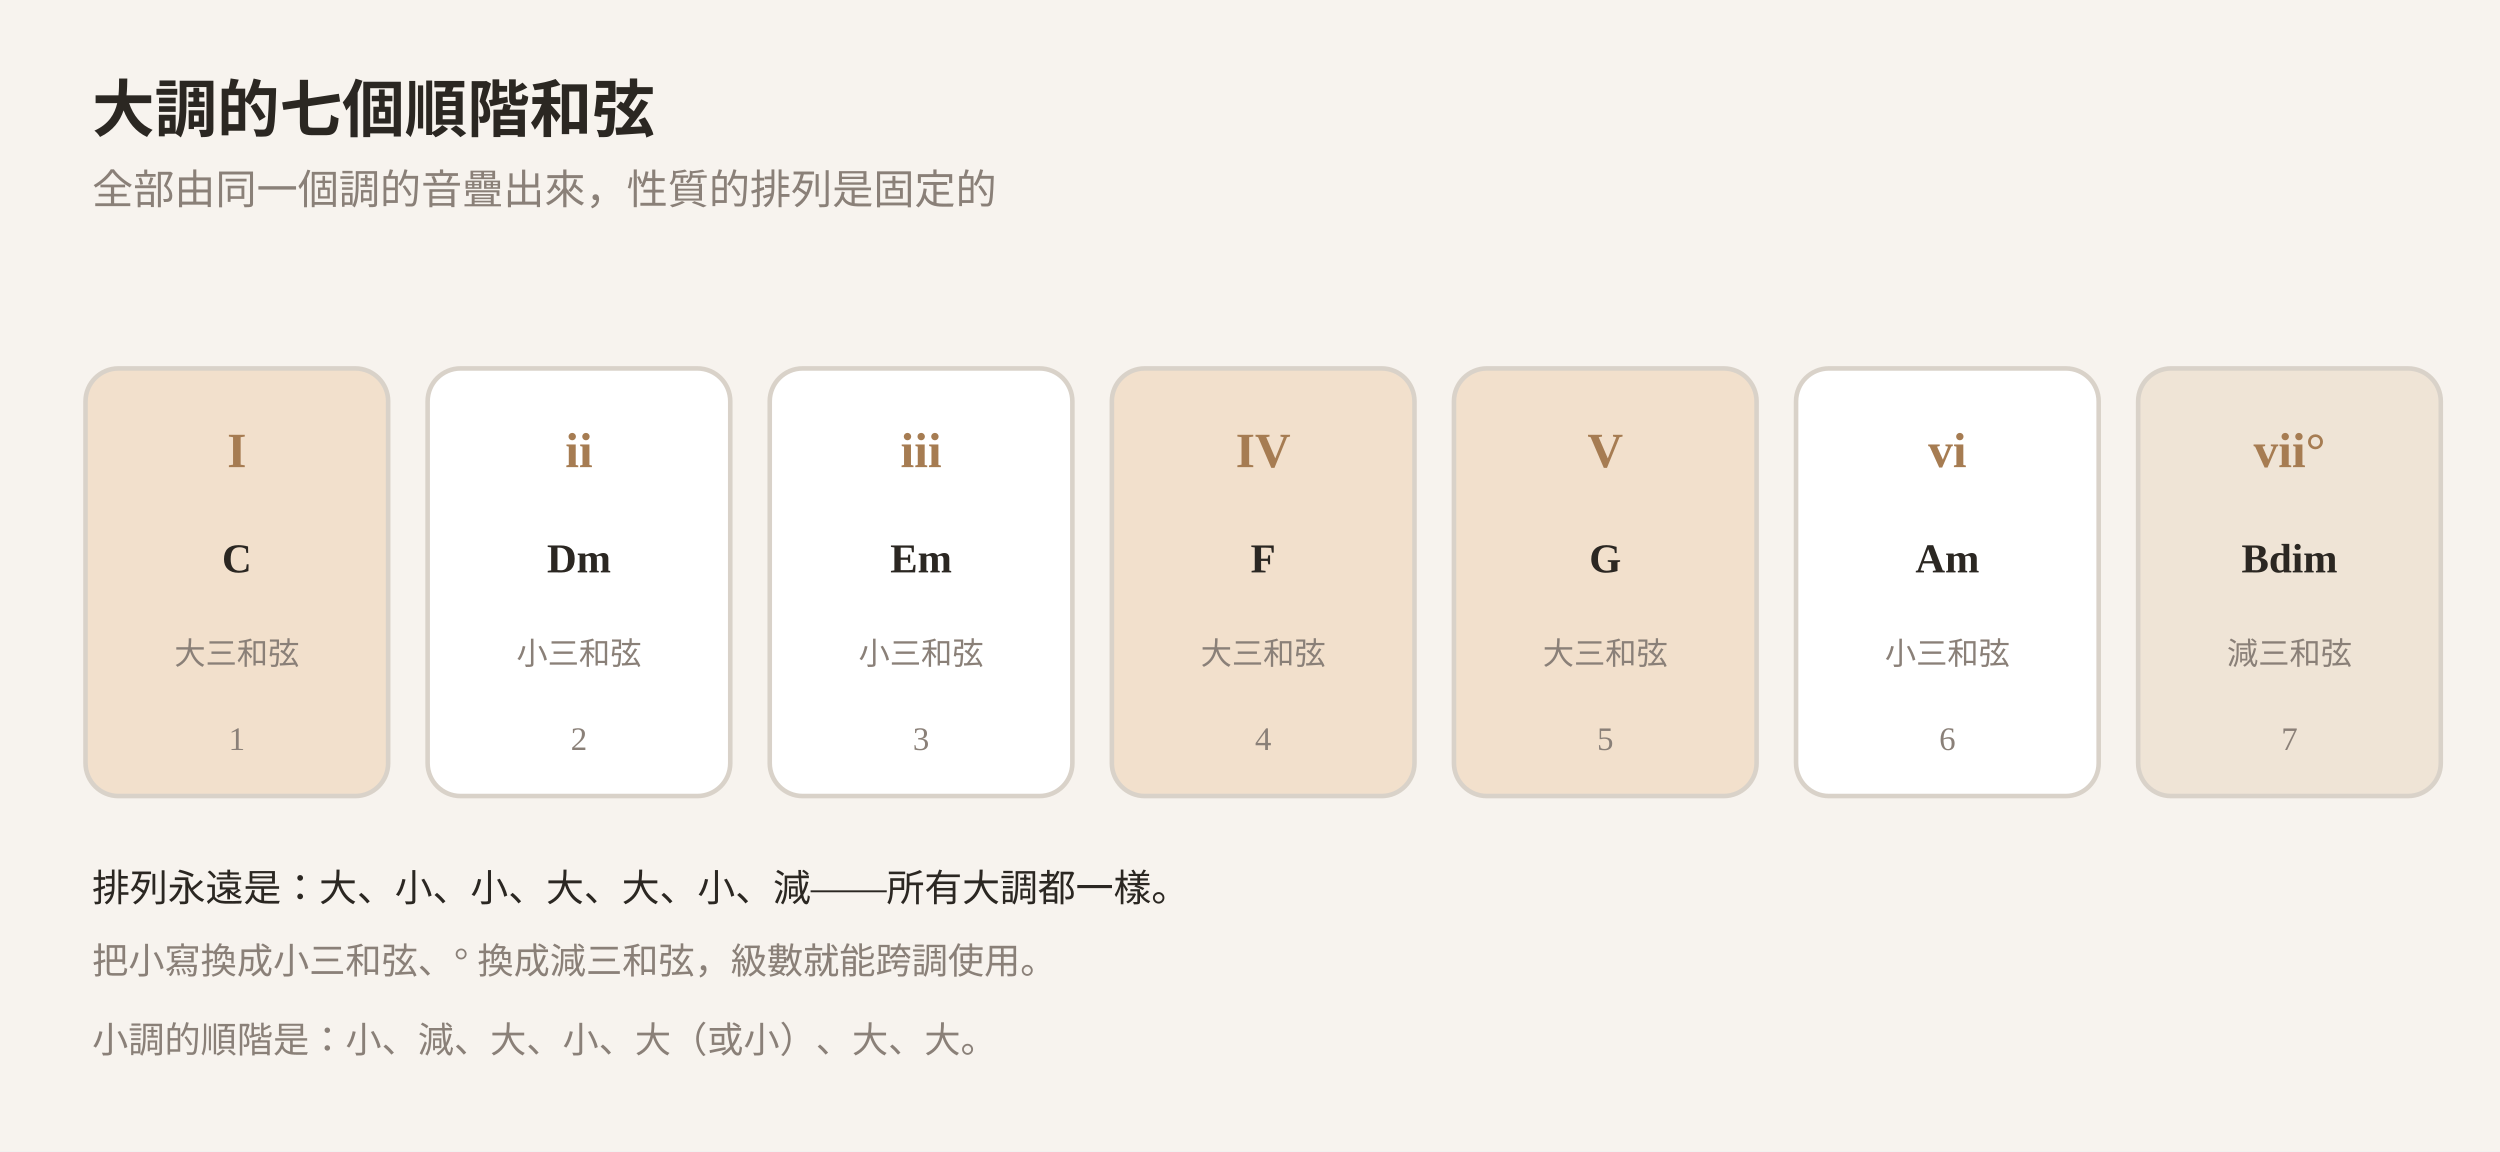
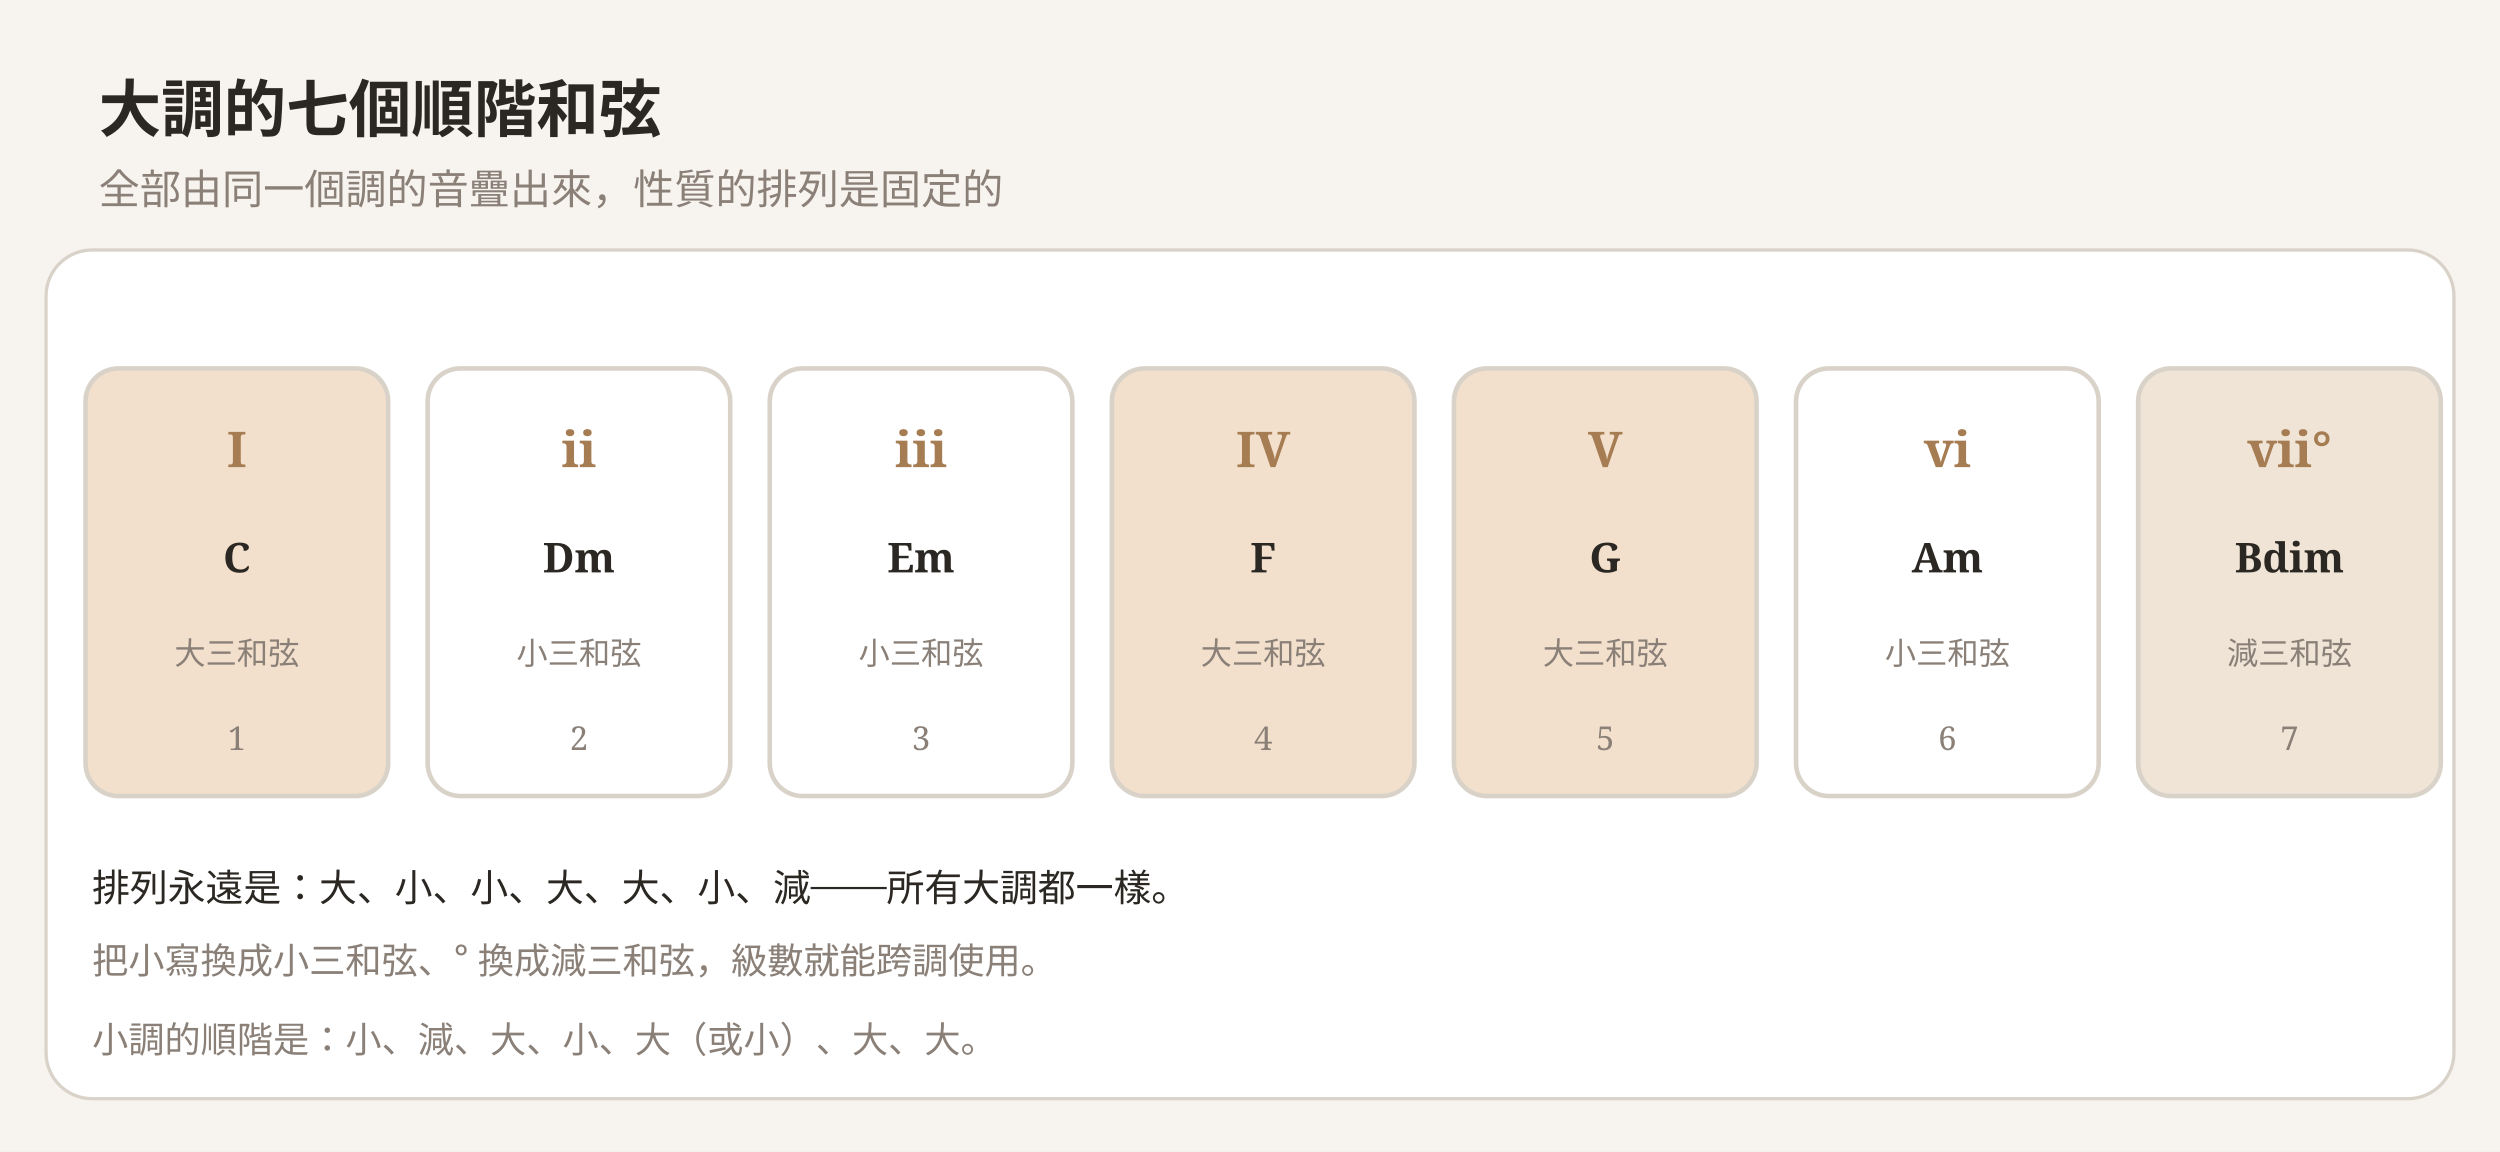
<svg xmlns="http://www.w3.org/2000/svg" viewBox="0 0 760 350" width="100%" role="img" aria-label="大調的七個順階和弦">
+   <style>line,path,polyline{stroke-linecap:round;stroke-linejoin:round}text{font-family:'Source Han Serif TW',serif}</style>
  <rect width="760" height="350" fill="#f7f3ee" />
-   <text x="28.0" y="40.0" font-size="19" text-anchor="start" fill="#2b2722" font-weight="700">大調的七個順階和弦</text>
-   <text x="28.0" y="62.0" font-size="12.5" text-anchor="start" fill="#8a8078" font-weight="400">全部由同一個調的音疊出來，性質的排列是固定的</text>
+   <rect x="14" y="76" width="732" height="258" rx="14" fill="#fff" stroke="#d9d2c9" stroke-width="1" />
+   <text x="30.0" y="40.0" font-size="19" text-anchor="start" fill="#2b2722" font-weight="700">大調的七個順階和弦</text>
+   <text x="30.0" y="62.0" font-size="12.5" text-anchor="start" fill="#8a8078" font-weight="400">全部由同一個調的音疊出來，性質的排列是固定的</text>
  <rect x="26.0" y="112.0" width="92.0" height="130.0" rx="10" fill="#f2e0cc" stroke="#d9d2c9" stroke-width="1.4" />
  <text x="72.0" y="142.0" font-size="15" text-anchor="middle" fill="#A67C52" font-weight="700">I</text>
  <text x="72.0" y="174.0" font-size="12.5" text-anchor="middle" fill="#2b2722" font-weight="700">C</text>
  <text x="72.0" y="202.0" font-size="9.5" text-anchor="middle" fill="#8a8078" font-weight="400">大三和弦</text>
  <text x="72.0" y="228.0" font-size="10" text-anchor="middle" fill="#8a8078" font-weight="400">1</text>
  <rect x="130.0" y="112.0" width="92.0" height="130.0" rx="10" fill="#fff" stroke="#d9d2c9" stroke-width="1.4" />
  <text x="176.0" y="142.0" font-size="15" text-anchor="middle" fill="#A67C52" font-weight="700">ii</text>
  <text x="176.0" y="174.0" font-size="12.5" text-anchor="middle" fill="#2b2722" font-weight="700">Dm</text>
  <text x="176.0" y="202.0" font-size="9.5" text-anchor="middle" fill="#8a8078" font-weight="400">小三和弦</text>
  <text x="176.0" y="228.0" font-size="10" text-anchor="middle" fill="#8a8078" font-weight="400">2</text>
  <rect x="234.0" y="112.0" width="92.0" height="130.0" rx="10" fill="#fff" stroke="#d9d2c9" stroke-width="1.4" />
  <text x="280.0" y="142.0" font-size="15" text-anchor="middle" fill="#A67C52" font-weight="700">iii</text>
  <text x="280.0" y="174.0" font-size="12.5" text-anchor="middle" fill="#2b2722" font-weight="700">Em</text>
  <text x="280.0" y="202.0" font-size="9.5" text-anchor="middle" fill="#8a8078" font-weight="400">小三和弦</text>
  <text x="280.0" y="228.0" font-size="10" text-anchor="middle" fill="#8a8078" font-weight="400">3</text>
  <rect x="338.0" y="112.0" width="92.0" height="130.0" rx="10" fill="#f2e0cc" stroke="#d9d2c9" stroke-width="1.4" />
  <text x="384.0" y="142.0" font-size="15" text-anchor="middle" fill="#A67C52" font-weight="700">IV</text>
  <text x="384.0" y="174.0" font-size="12.5" text-anchor="middle" fill="#2b2722" font-weight="700">F</text>
  <text x="384.0" y="202.0" font-size="9.5" text-anchor="middle" fill="#8a8078" font-weight="400">大三和弦</text>
  <text x="384.0" y="228.0" font-size="10" text-anchor="middle" fill="#8a8078" font-weight="400">4</text>
  <rect x="442.0" y="112.0" width="92.0" height="130.0" rx="10" fill="#f2e0cc" stroke="#d9d2c9" stroke-width="1.4" />
  <text x="488.0" y="142.0" font-size="15" text-anchor="middle" fill="#A67C52" font-weight="700">V</text>
  <text x="488.0" y="174.0" font-size="12.5" text-anchor="middle" fill="#2b2722" font-weight="700">G</text>
  <text x="488.0" y="202.0" font-size="9.5" text-anchor="middle" fill="#8a8078" font-weight="400">大三和弦</text>
  <text x="488.0" y="228.0" font-size="10" text-anchor="middle" fill="#8a8078" font-weight="400">5</text>
  <rect x="546.0" y="112.0" width="92.0" height="130.0" rx="10" fill="#fff" stroke="#d9d2c9" stroke-width="1.4" />
  <text x="592.0" y="142.0" font-size="15" text-anchor="middle" fill="#A67C52" font-weight="700">vi</text>
  <text x="592.0" y="174.0" font-size="12.5" text-anchor="middle" fill="#2b2722" font-weight="700">Am</text>
  <text x="592.0" y="202.0" font-size="9.5" text-anchor="middle" fill="#8a8078" font-weight="400">小三和弦</text>
  <text x="592.0" y="228.0" font-size="10" text-anchor="middle" fill="#8a8078" font-weight="400">6</text>
  <rect x="650.0" y="112.0" width="92.0" height="130.0" rx="10" fill="#efe4d6" stroke="#d9d2c9" stroke-width="1.4" />
  <text x="696.0" y="142.0" font-size="15" text-anchor="middle" fill="#A67C52" font-weight="700">vii°</text>
  <text x="696.0" y="174.0" font-size="12.5" text-anchor="middle" fill="#2b2722" font-weight="700">Bdim</text>
  <text x="696.0" y="202.0" font-size="9.5" text-anchor="middle" fill="#8a8078" font-weight="400">減三和弦</text>
  <text x="696.0" y="228.0" font-size="10" text-anchor="middle" fill="#8a8078" font-weight="400">7</text>
  <text x="28.0" y="274.0" font-size="11.5" text-anchor="start" fill="#2b2722" font-weight="400">排列永遠是：大、小、小、大、大、小、減——所有大調都一樣。</text>
  <text x="28.0" y="296.0" font-size="11" text-anchor="start" fill="#8a8078" font-weight="400">把小寫換成小三和弦、° 換成減三和弦，級數就能跨調使用。</text>
  <text x="28.0" y="320.0" font-size="11" text-anchor="start" fill="#8a8078" font-weight="400">小調的順階是：小、減、大、小、大（或小）、大、大。</text>
</svg>
